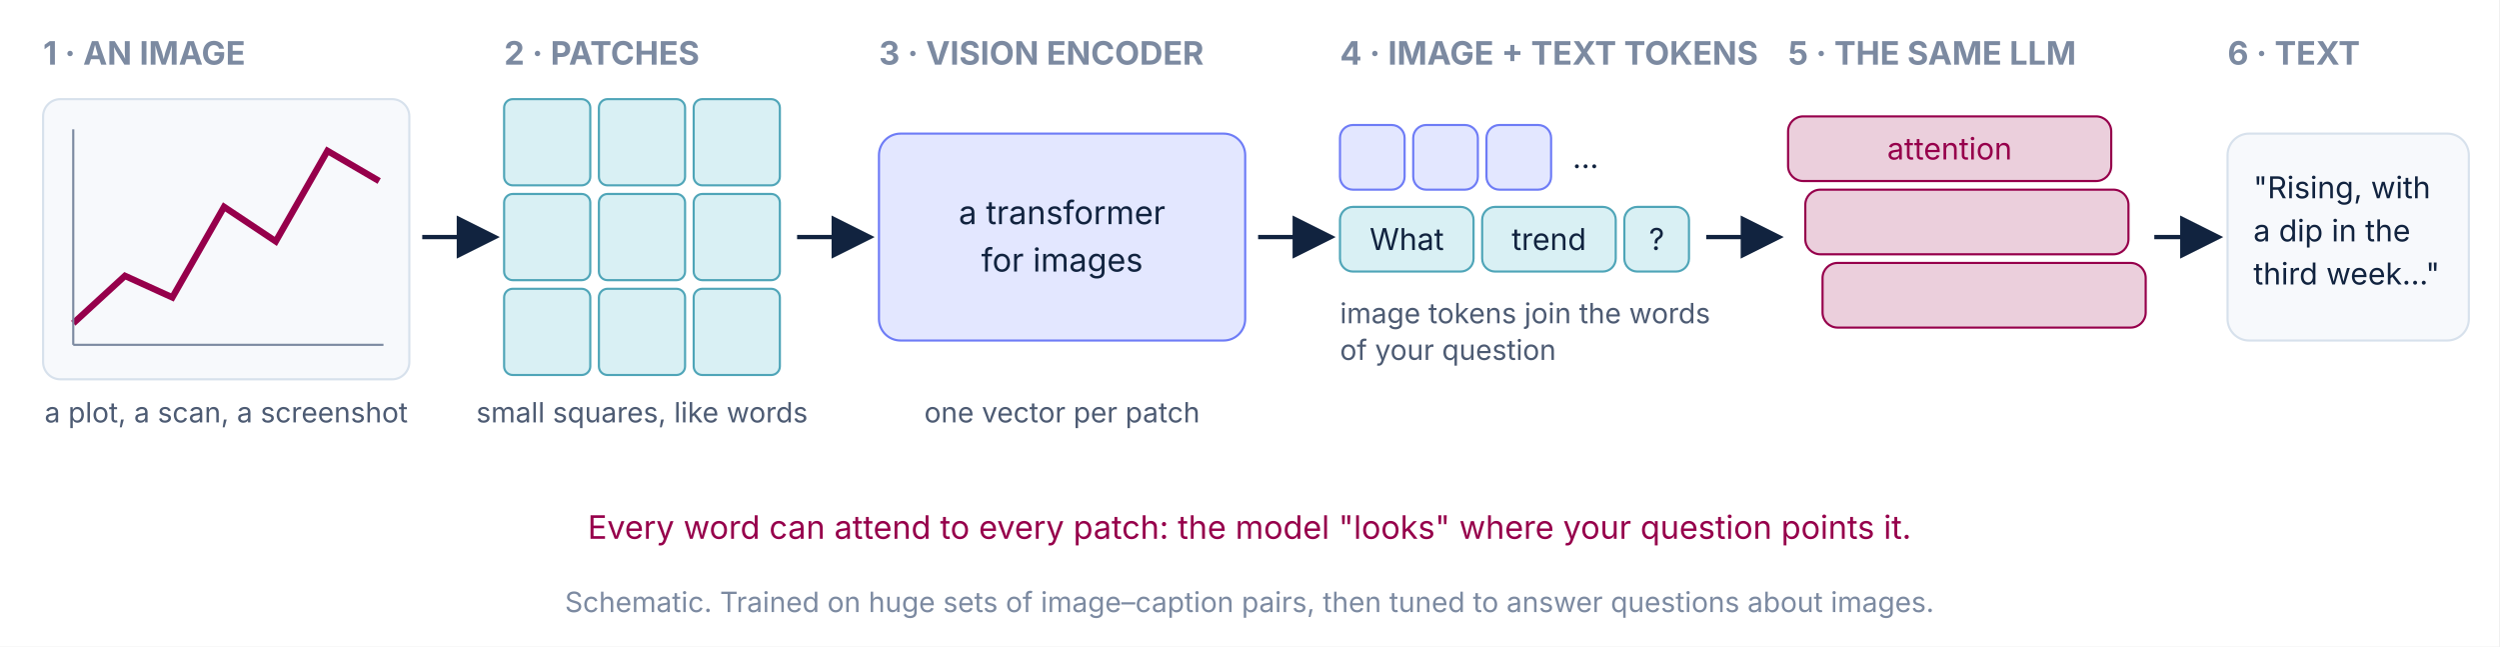
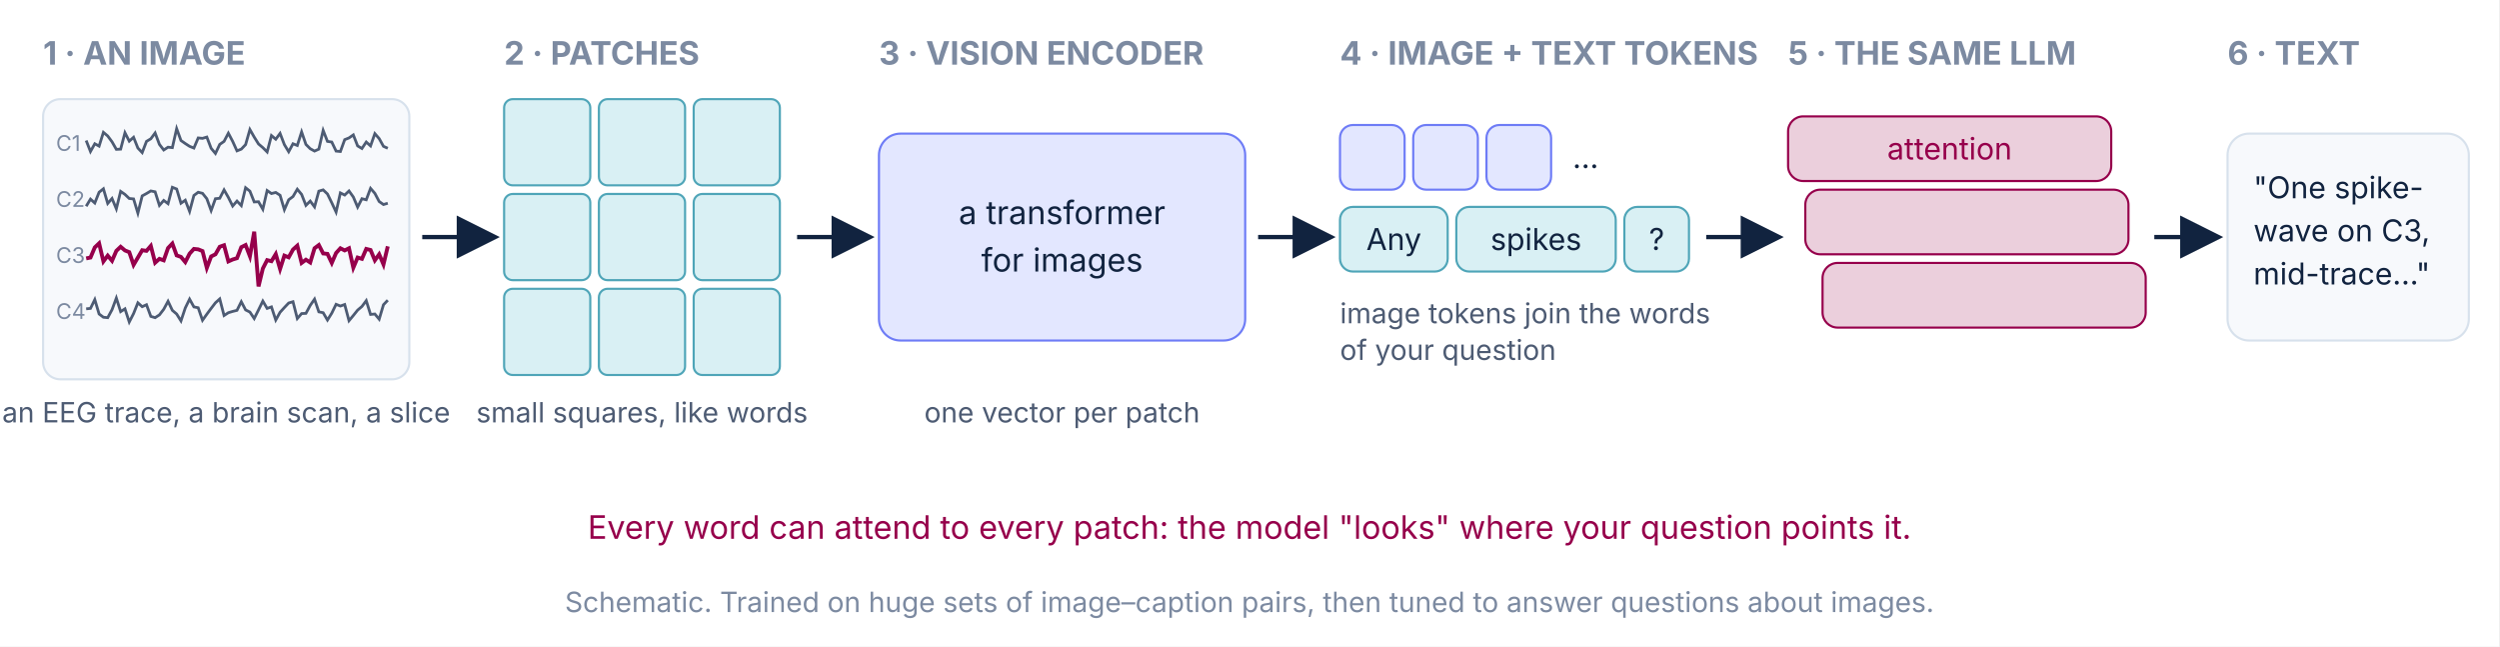
<svg xmlns="http://www.w3.org/2000/svg" viewBox="0 0 1160 300" font-family="Inter, -apple-system, Segoe UI, sans-serif">
  <defs>
    <marker id="ar" markerWidth="10" markerHeight="10" refX="8" refY="5" orient="auto">
      <path d="M0,0 L10,5 L0,10 z" fill="#11233F" />
    </marker>
  </defs>
  <rect width="1160" height="300" fill="#ffffff" />
  <text x="20" y="30" font-size="15" font-weight="700" fill="#7C8AA1">1 · AN IMAGE</text>
  <rect x="20" y="46" width="170" height="130" rx="8" fill="#F7F9FC" stroke="#D7E1EC" />
-   <polyline points="34,150 58,128 80,138 104,96 128,112 152,70 176,84" fill="none" stroke="#96004B" stroke-width="3" />
-   <line x1="34" y1="160" x2="178" y2="160" stroke="#7C8AA1" />
-   <line x1="34" y1="60" x2="34" y2="160" stroke="#7C8AA1" />
-   <text x="105" y="196" text-anchor="middle" font-size="13" fill="#4D5B73">a plot, a scan, a screenshot</text>
+   <polyline points="40,65.2 42,70.3 44,66.7 46,67.8 48,61.4 50,63.1 52,65.8 54,69.3 56,69.2 58,61.6 60,65.5 62,63.7 64,68.7 66,70.8 68,65.6 70,64.4 72,61.7 74,67.0 76,69.6 78,68.3 80,68.5 82,59.7 84,65.2 86,66.6 88,67.9 90,68.7 92,64.0 94,64.2 96,63.6 98,68.8 100,71.2 102,67.0 104,65.6 106,61.8 108,65.6 110,70.0 112,69.2 114,67.1 116,60.1 118,63.6 120,66.8 122,68.5 124,70.5 126,62.9 128,64.6 130,61.9 132,67.1 134,70.4 136,66.7 138,67.5 140,61.2 142,67.0 144,69.0 146,70.1 148,69.2 150,60.5 152,65.6 154,65.9 156,70.1 158,70.3 160,64.8 162,64.0 164,62.6 166,67.7 168,68.9 170,65.9 172,67.7 174,62.0 176,64.3 178,67.9 180,68.8" fill="none" stroke="#4D5B73" stroke-width="1.3" />
+   <text x="26" y="70" font-size="10" fill="#7C8AA1">C1</text>
+   <polyline points="40,95.7 42,92.4 44,94.2 46,89.2 48,87.6 50,94.4 52,92.1 54,96.9 56,88.8 58,90.2 60,92.1 62,92.3 64,98.9 66,90.9 68,89.8 70,88.6 72,89.0 74,95.3 76,93.0 78,94.5 80,86.9 82,87.7 84,94.3 86,92.9 88,98.1 90,90.7 92,89.2 94,89.7 96,92.2 98,97.7 100,92.2 102,92.0 104,88.1 106,91.6 108,95.6 110,93.3 112,95.4 114,87.1 116,88.7 118,93.7 120,93.6 122,97.1 124,88.4 126,89.8 128,89.3 130,90.6 132,97.3 134,92.7 136,91.2 138,87.8 140,90.2 142,95.3 144,93.3 146,96.0 148,88.7 150,88.1 152,90.0 154,94.1 156,98.4 158,89.5 160,90.5 162,88.6 164,91.4 166,96.1 168,92.2 170,92.7 172,87.4 174,89.7 176,93.5 178,94.9 180,94.3" fill="none" stroke="#4D5B73" stroke-width="1.3" />
+   <text x="26" y="96" font-size="10" fill="#7C8AA1">C2</text>
+   <polyline points="40,119.9 42,119.5 44,114.8 46,112.9 48,121.3 50,118.6 52,121.0 54,116.4 56,114.5 58,116.2 60,117.0 62,122.9 64,119.5 66,116.1 68,116.4 70,114.1 72,121.9 74,120.1 76,120.8 78,115.1 80,113.0 82,118.5 84,119.2 86,121.6 88,117.7 90,115.5 92,115.7 94,116.5 96,124.3 98,119.0 100,118.0 102,114.5 104,113.8 106,121.3 108,120.4 110,119.8 112,114.7 114,113.7 116,118.9 118,107.5 120,132.9 122,124.6 124,120.7 126,121.2 128,117.9 130,124.8 132,118.6 134,119.4 136,115.8 138,114.0 140,122.0 142,120.5 144,121.8 146,115.2 148,113.7 150,117.6 152,117.8 154,122.0 156,117.4 158,115.2 160,116.2 162,115.2 164,124.2 166,119.5 168,120.1 170,115.5 172,116.0 174,120.8 176,118.0 178,122.7 180,114.3" fill="none" stroke="#96004B" stroke-width="1.8" />
+   <text x="26" y="122" font-size="10" fill="#7C8AA1">C3</text>
+   <polyline points="40,143.3 42,143.1 44,139.0 46,145.7 48,147.2 50,147.4 52,143.7 54,138.3 56,144.6 58,143.3 60,149.4 62,145.5 64,140.5 66,142.3 68,141.4 70,146.8 72,147.4 74,146.1 76,143.5 78,139.8 80,144.0 82,145.7 84,148.9 86,142.9 88,138.8 90,142.4 92,142.8 94,148.6 96,145.8 98,143.1 100,140.5 102,138.7 104,146.4 106,145.1 108,144.5 110,144.0 112,140.0 114,143.8 116,144.8 118,147.8 120,143.8 122,139.7 124,143.1 126,142.4 128,148.5 130,144.9 132,142.7 134,140.6 136,140.0 138,147.8 140,145.5 142,145.4 144,141.7 146,138.8 148,144.7 150,145.1 152,148.5 154,145.3 156,141.2 158,142.0 160,141.3 162,148.8 164,146.4 166,143.9 168,142.2 170,139.5 172,145.9 174,145.7 176,148.1 178,141.4 180,139.3" fill="none" stroke="#4D5B73" stroke-width="1.3" />
+   <text x="26" y="148" font-size="10" fill="#7C8AA1">C4</text>
+   <text x="105" y="196" text-anchor="middle" font-size="13" fill="#4D5B73">an EEG trace, a brain scan, a slice</text>
  <line x1="196" y1="110" x2="228" y2="110" stroke="#11233F" stroke-width="2" marker-end="url(#ar)" />
  <text x="234" y="30" font-size="15" font-weight="700" fill="#7C8AA1">2 · PATCHES</text>
  <g stroke="#4FA5B8" fill="#D9F0F4">
    <rect x="234" y="46" width="40" height="40" rx="4" />
    <rect x="278" y="46" width="40" height="40" rx="4" />
    <rect x="322" y="46" width="40" height="40" rx="4" />
    <rect x="234" y="90" width="40" height="40" rx="4" />
    <rect x="278" y="90" width="40" height="40" rx="4" />
    <rect x="322" y="90" width="40" height="40" rx="4" />
    <rect x="234" y="134" width="40" height="40" rx="4" />
    <rect x="278" y="134" width="40" height="40" rx="4" />
    <rect x="322" y="134" width="40" height="40" rx="4" />
  </g>
  <text x="298" y="196" text-anchor="middle" font-size="13" fill="#4D5B73">small squares, like words</text>
  <line x1="370" y1="110" x2="402" y2="110" stroke="#11233F" stroke-width="2" marker-end="url(#ar)" />
  <text x="408" y="30" font-size="15" font-weight="700" fill="#7C8AA1">3 · VISION ENCODER</text>
  <rect x="408" y="62" width="170" height="96" rx="10" fill="#E3E7FF" stroke="#6E7CF6" />
  <text x="493" y="104" text-anchor="middle" font-size="15" fill="#11233F">a transformer</text>
  <text x="493" y="126" text-anchor="middle" font-size="15" fill="#11233F">for images</text>
  <text x="493" y="196" text-anchor="middle" font-size="13" fill="#4D5B73">one vector per patch</text>
  <line x1="584" y1="110" x2="616" y2="110" stroke="#11233F" stroke-width="2" marker-end="url(#ar)" />
  <text x="622" y="30" font-size="15" font-weight="700" fill="#7C8AA1">4 · IMAGE + TEXT TOKENS</text>
  <g font-size="14" fill="#11233F" text-anchor="middle">
    <rect x="622" y="58" width="30" height="30" rx="6" fill="#E3E7FF" stroke="#6E7CF6" />
    <rect x="656" y="58" width="30" height="30" rx="6" fill="#E3E7FF" stroke="#6E7CF6" />
    <rect x="690" y="58" width="30" height="30" rx="6" fill="#E3E7FF" stroke="#6E7CF6" />
    <text x="736" y="78">…</text>
-     <rect x="622" y="96" width="62" height="30" rx="6" fill="#D9F0F4" stroke="#4FA5B8" />
-     <text x="653" y="116">What</text>
-     <rect x="688" y="96" width="62" height="30" rx="6" fill="#D9F0F4" stroke="#4FA5B8" />
-     <text x="719" y="116">trend</text>
+     <rect x="622" y="96" width="50" height="30" rx="6" fill="#D9F0F4" stroke="#4FA5B8" />
+     <text x="647" y="116">Any</text>
+     <rect x="676" y="96" width="74" height="30" rx="6" fill="#D9F0F4" stroke="#4FA5B8" />
+     <text x="713" y="116">spikes</text>
    <rect x="754" y="96" width="30" height="30" rx="6" fill="#D9F0F4" stroke="#4FA5B8" />
    <text x="769" y="116">?</text>
  </g>
  <text x="622" y="150" font-size="13" fill="#4D5B73">image tokens join the words</text>
  <text x="622" y="167" font-size="13" fill="#4D5B73">of your question</text>
  <line x1="792" y1="110" x2="824" y2="110" stroke="#11233F" stroke-width="2" marker-end="url(#ar)" />
  <text x="830" y="30" font-size="15" font-weight="700" fill="#7C8AA1">5 · THE SAME LLM</text>
  <rect x="846" y="122" width="150" height="30" rx="7" fill="#EBCFDC" stroke="#96004B" />
  <rect x="838" y="88" width="150" height="30" rx="7" fill="#EBCFDC" stroke="#96004B" />
  <rect x="830" y="54" width="150" height="30" rx="7" fill="#EBCFDC" stroke="#96004B" />
  <text x="905" y="74" text-anchor="middle" font-size="14" fill="#96004B">attention</text>
  <line x1="1000" y1="110" x2="1028" y2="110" stroke="#11233F" stroke-width="2" marker-end="url(#ar)" />
  <text x="1034" y="30" font-size="15" font-weight="700" fill="#7C8AA1">6 · TEXT</text>
  <rect x="1034" y="62" width="112" height="96" rx="10" fill="#F7F9FC" stroke="#D7E1EC" />
-   <text x="1046" y="92" font-size="14" fill="#11233F">"Rising, with</text>
-   <text x="1046" y="112" font-size="14" fill="#11233F">a dip in the</text>
-   <text x="1046" y="132" font-size="14" fill="#11233F">third week…"</text>
+   <text x="1046" y="92" font-size="14" fill="#11233F">"One spike-</text>
+   <text x="1046" y="112" font-size="14" fill="#11233F">wave on C3,</text>
+   <text x="1046" y="132" font-size="14" fill="#11233F">mid-trace…"</text>
  <text x="580" y="250" text-anchor="middle" font-size="15" fill="#96004B">Every word can attend to every patch: the model "looks" where your question points it.</text>
  <text x="580" y="284" text-anchor="middle" font-size="13" fill="#7C8AA1">Schematic. Trained on huge sets of image–caption pairs, then tuned to answer questions about images.</text>
</svg>
